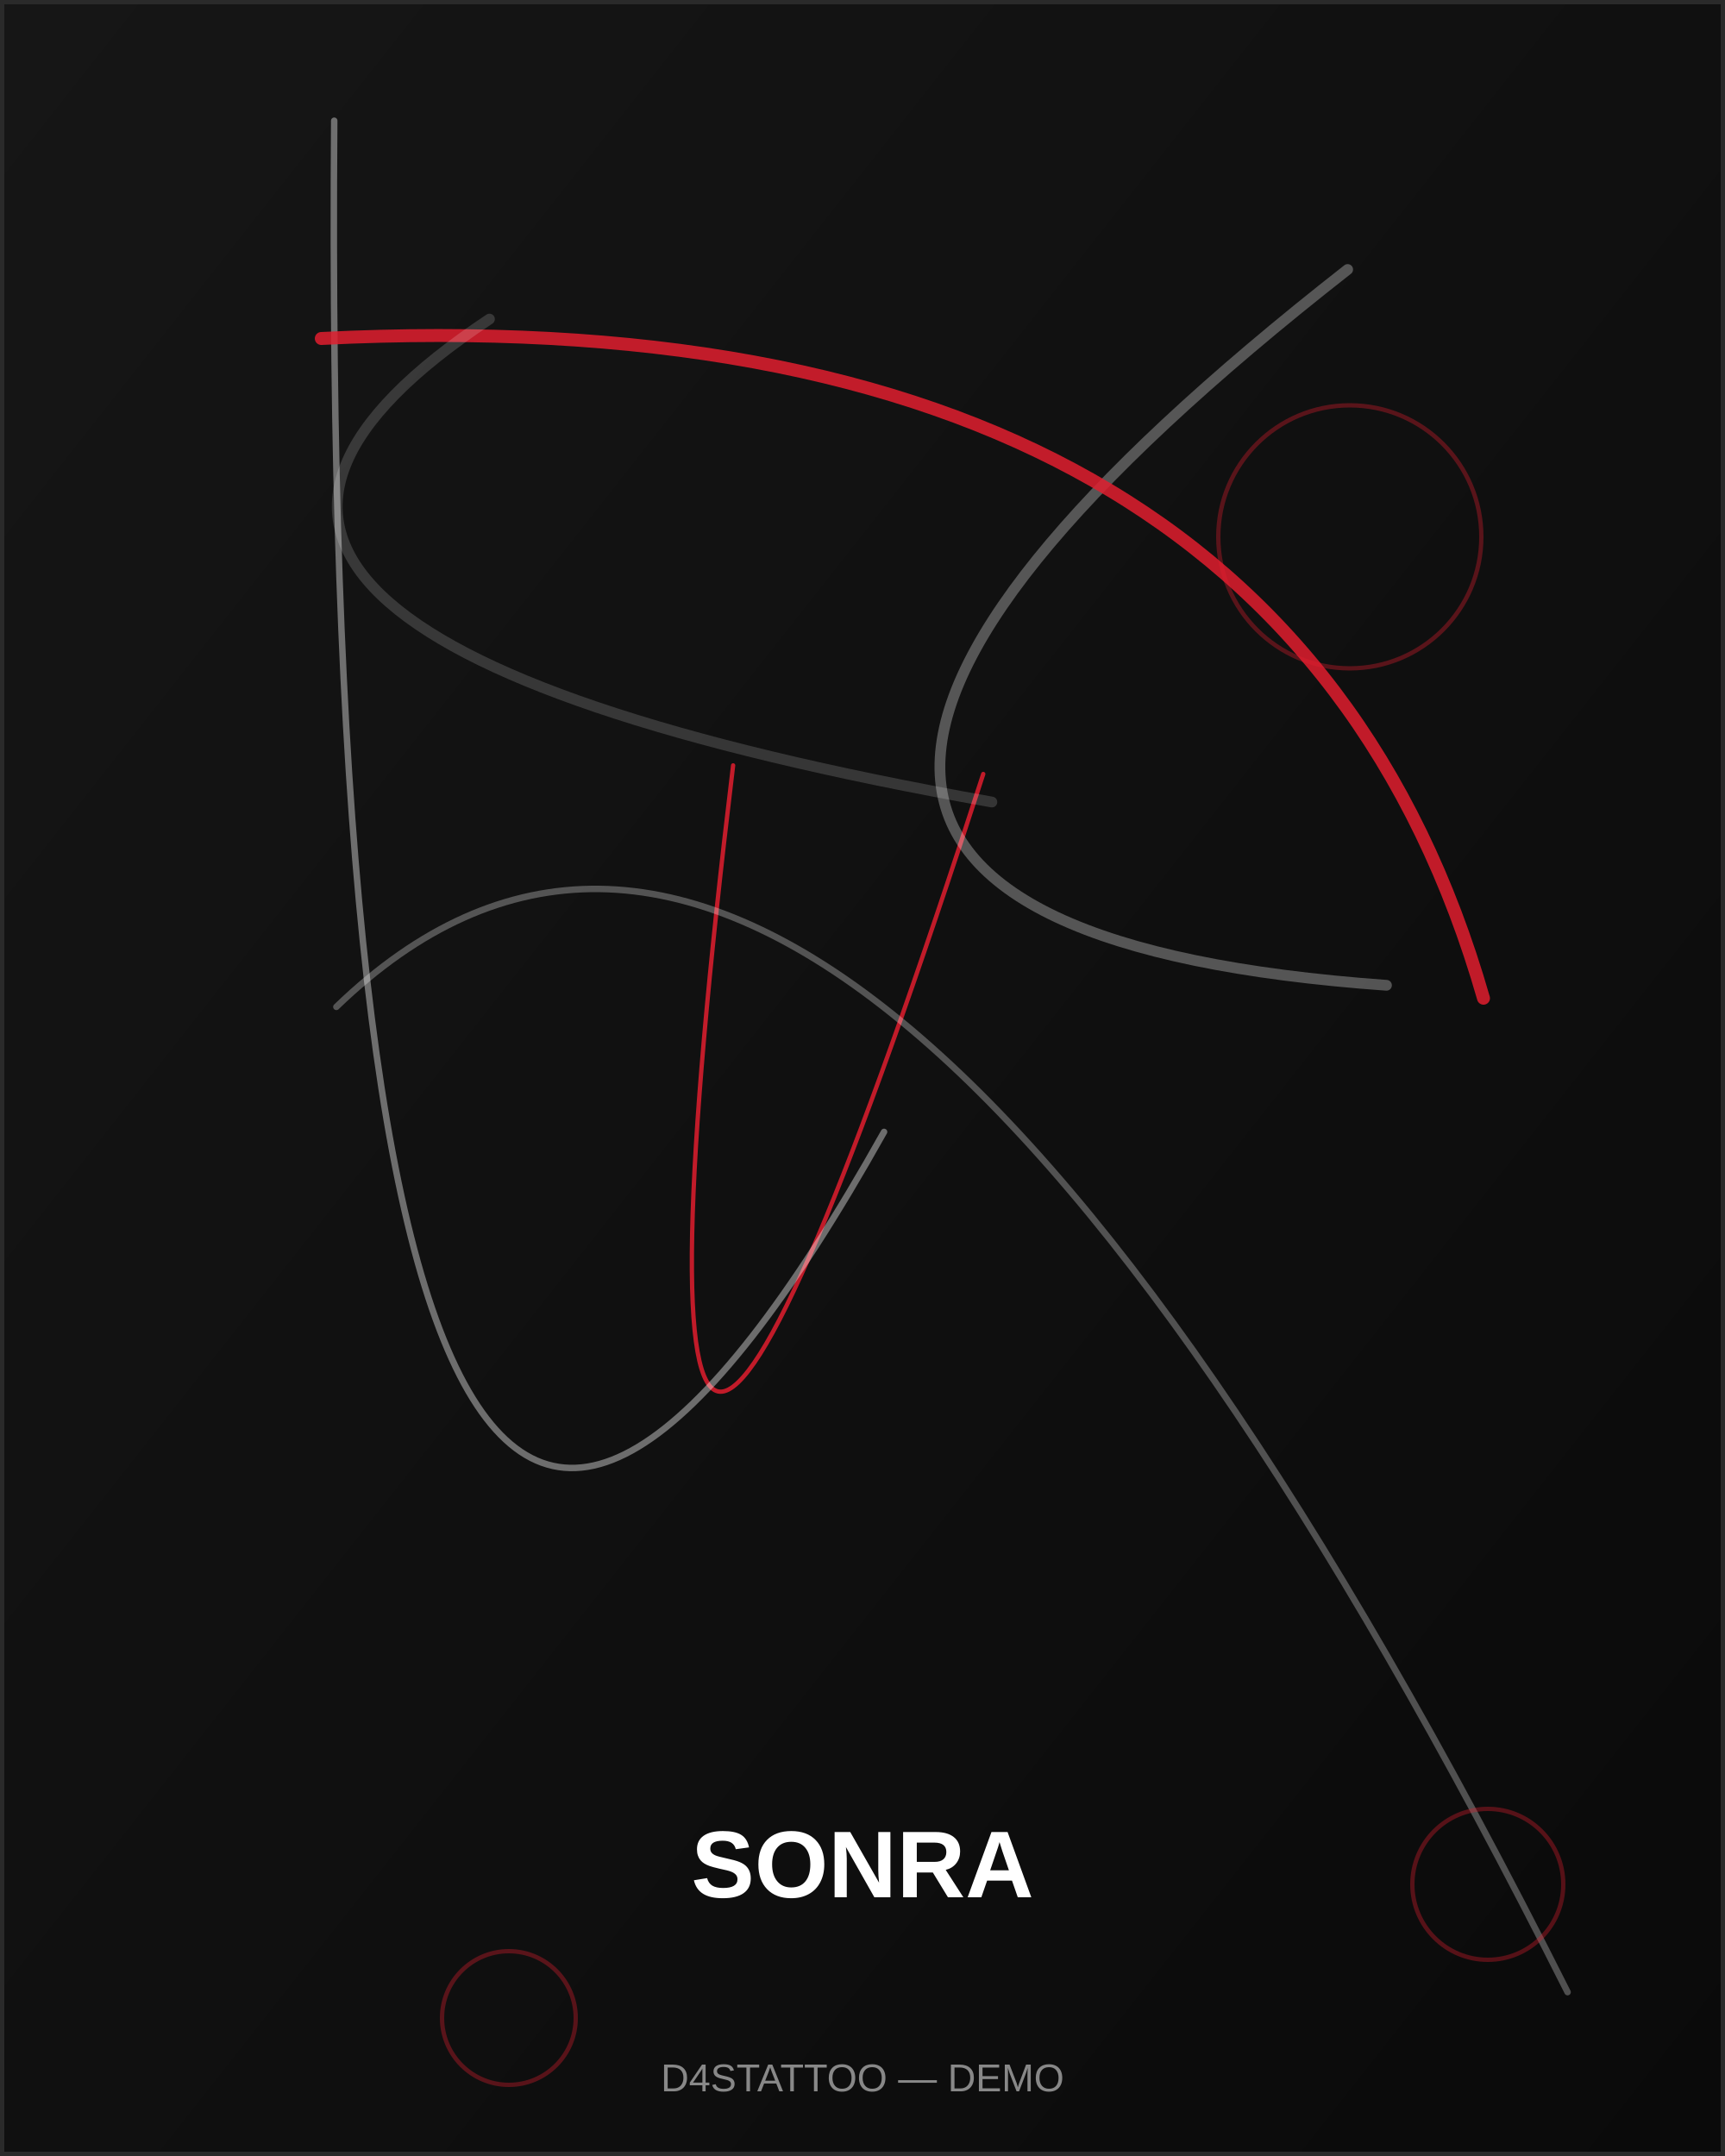
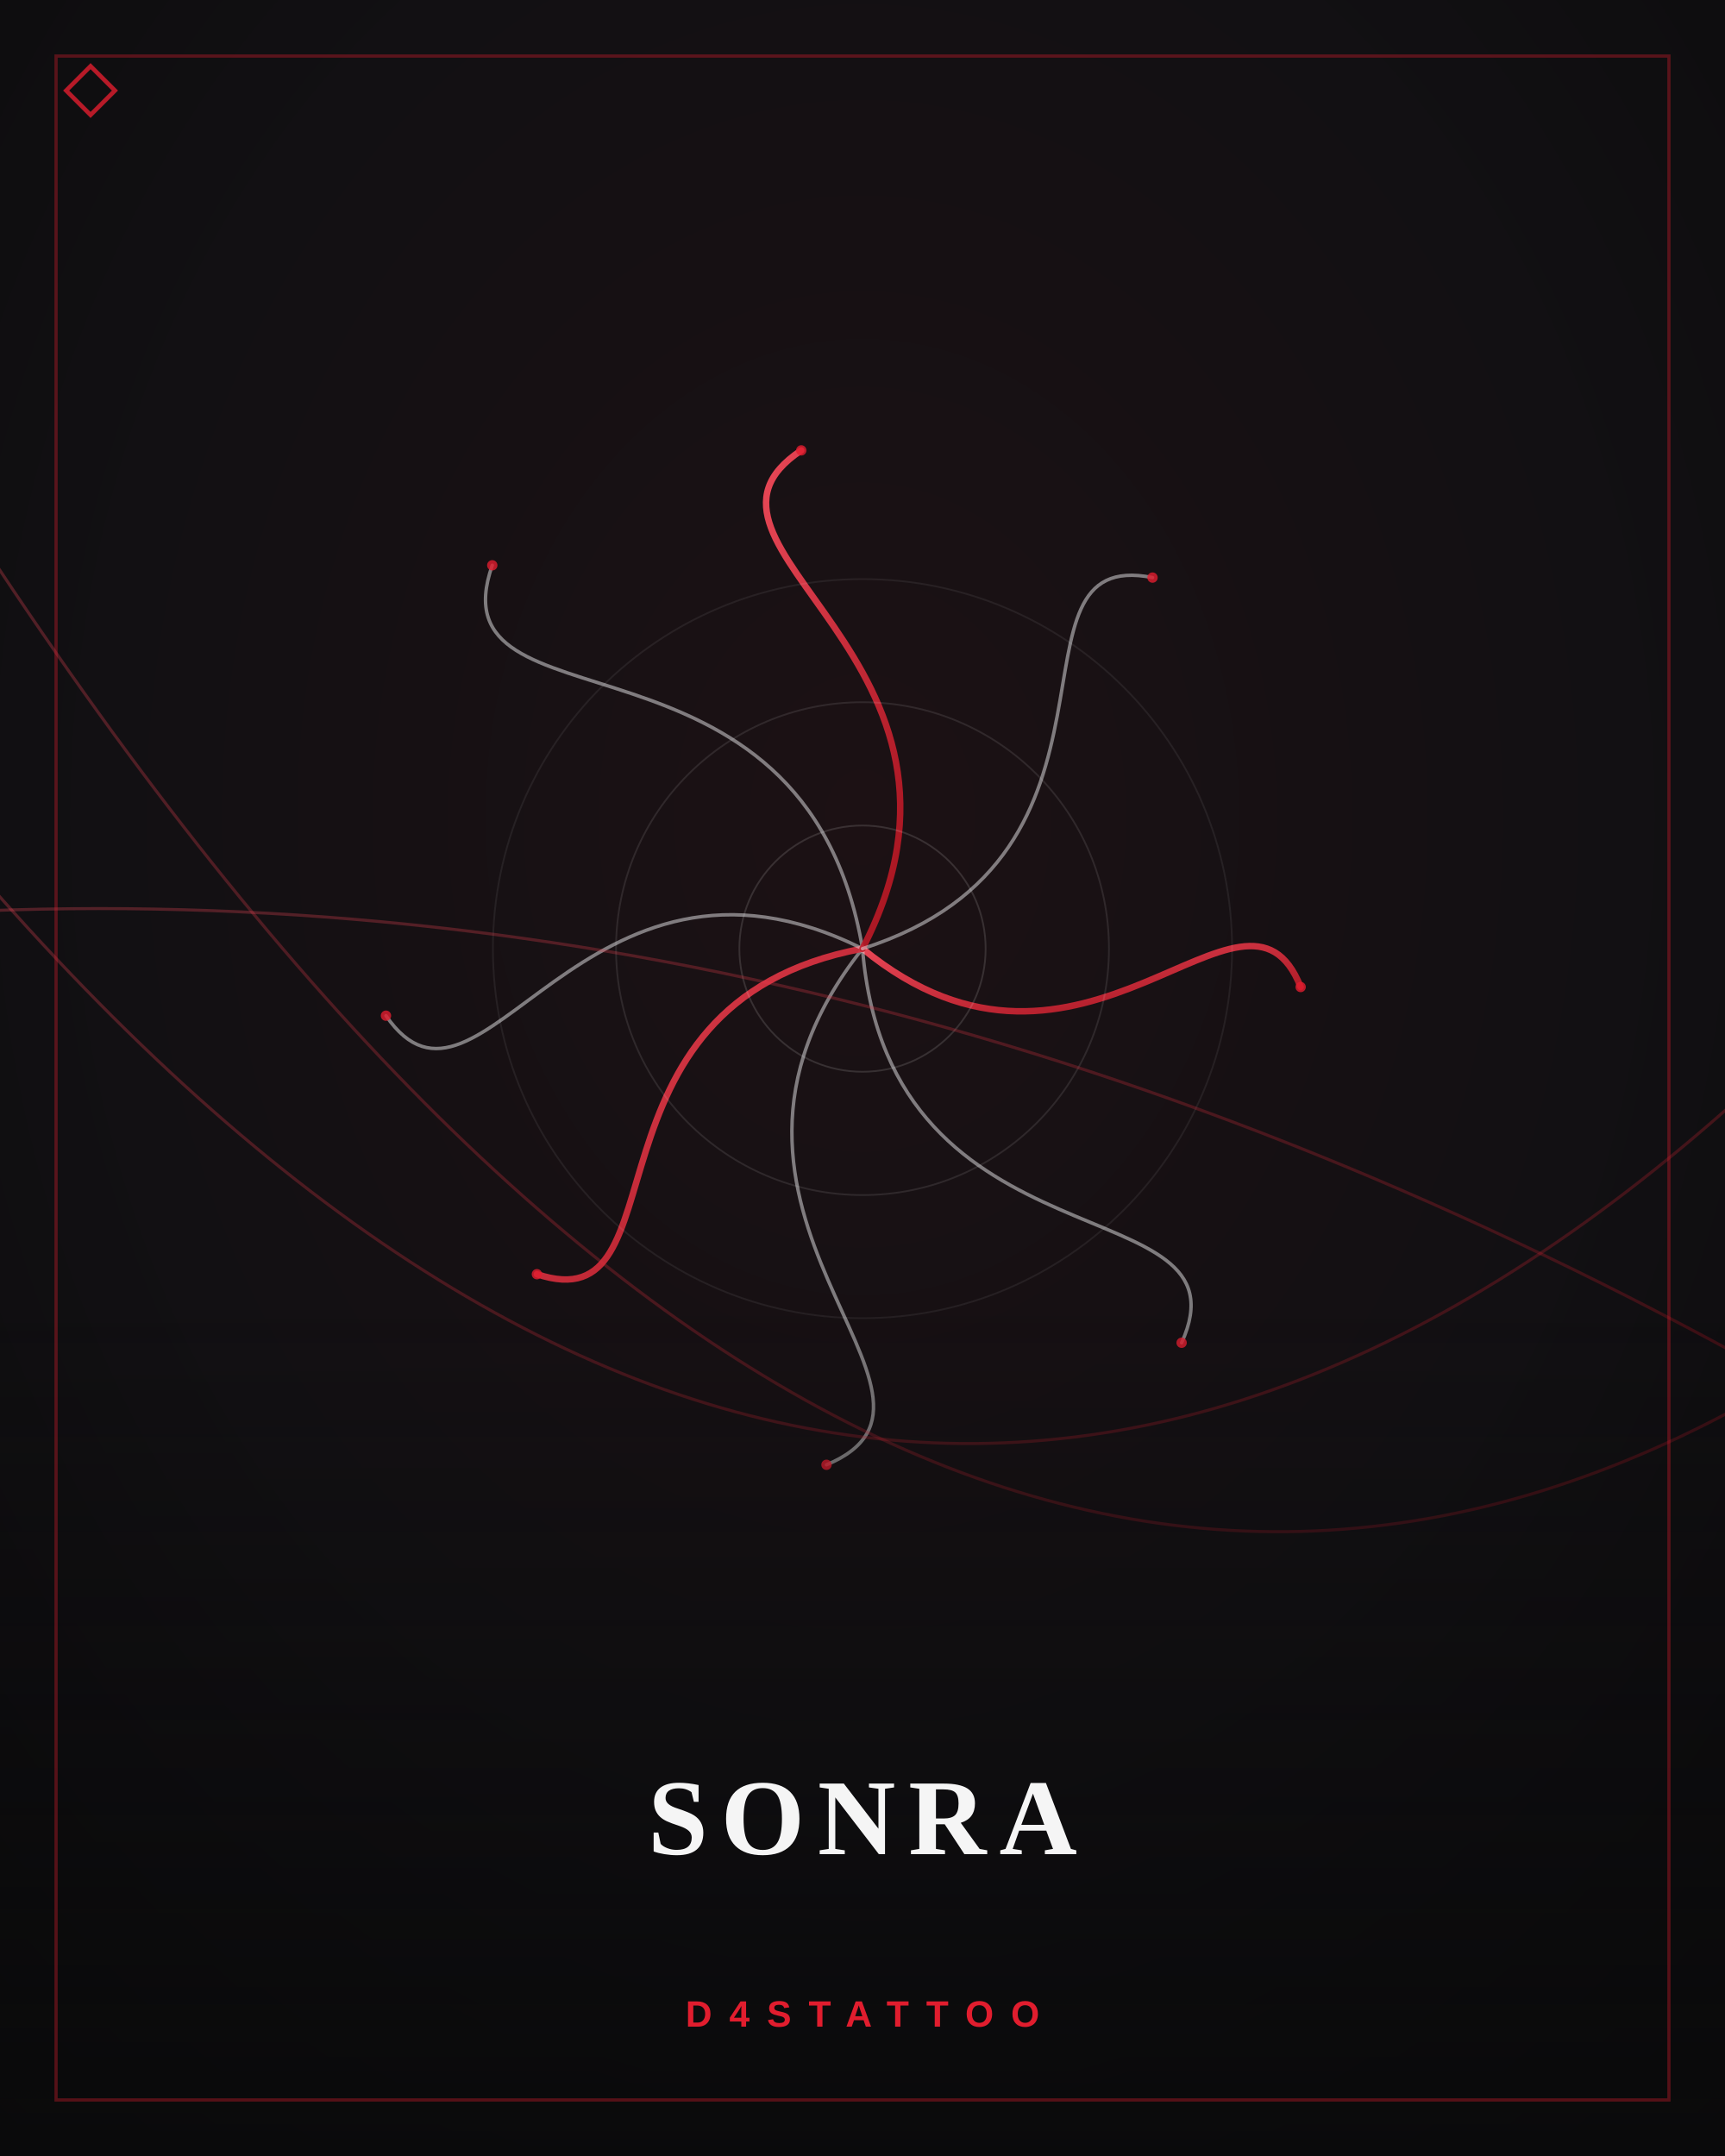
- <svg xmlns="http://www.w3.org/2000/svg" width="800" height="1000" viewBox="0 0 800 1000">
+ <svg xmlns="http://www.w3.org/2000/svg" width="800" height="1000" viewBox="0 0 800 1000" role="img" aria-label="SONRA">
  <defs>
-     <linearGradient id="g" x1="0" y1="0" x2="1" y2="1">
-       <stop offset="0" stop-color="#161616" />
-       <stop offset="1" stop-color="#0a0a0a" />
+     <radialGradient id="bg" cx="50%" cy="38%" r="80%">
+       <stop offset="0%" stop-color="#1c1114" />
+       <stop offset="55%" stop-color="#121013" />
+       <stop offset="100%" stop-color="#0a0a0b" />
+     </radialGradient>
+     <linearGradient id="rg" x1="0" y1="0" x2="1" y2="1">
+       <stop offset="0%" stop-color="#ff4d5e" />
+       <stop offset="100%" stop-color="#b3121f" />
+     </linearGradient>
+     <linearGradient id="fade" x1="0" y1="0" x2="0" y2="1">
+       <stop offset="60%" stop-color="#0a0a0b" stop-opacity="0" />
+       <stop offset="100%" stop-color="#0a0a0b" stop-opacity="0.92" />
    </linearGradient>
  </defs>
-   <rect width="800" height="1000" fill="url(#g)" />
-   <path d="M456 359 Q270 934 340 355" stroke="#e11d2e" stroke-width="2" fill="none" opacity="0.85" stroke-linecap="round" />
-   <path d="M410 525 Q148 993 155 56" stroke="#ffffff" stroke-width="3" fill="none" opacity="0.39" stroke-linecap="round" />
-   <path d="M625 125 Q238 428 643 457" stroke="#ffffff" stroke-width="5" fill="none" opacity="0.29" stroke-linecap="round" />
-   <path d="M149 157 Q594 135 688 463" stroke="#e11d2e" stroke-width="6" fill="none" opacity="0.85" stroke-linecap="round" />
-   <path d="M156 467 Q386 245 727 924" stroke="#ffffff" stroke-width="3" fill="none" opacity="0.28" stroke-linecap="round" />
-   <path d="M460 372 Q10 292 227 148" stroke="#ffffff" stroke-width="5" fill="none" opacity="0.16" stroke-linecap="round" />
-   <circle cx="626" cy="249" r="61" stroke="#e11d2e" stroke-width="2" fill="none" opacity="0.35" />
-   <circle cx="690" cy="874" r="35" stroke="#e11d2e" stroke-width="2" fill="none" opacity="0.35" />
-   <circle cx="236" cy="936" r="31" stroke="#e11d2e" stroke-width="2" fill="none" opacity="0.35" />
-   <rect x="0" y="0" width="800" height="1000" fill="none" stroke="#2a2a2a" stroke-width="4" />
-   <text x="50%" y="880" text-anchor="middle" font-family="Arial, sans-serif" font-size="44" font-weight="bold" fill="#ffffff">SONRA</text>
-   <text x="50%" y="1000" dy="-30" text-anchor="middle" font-family="Arial, sans-serif" font-size="18" fill="#888888">D4STATTOO — DEMO</text>
+   <rect width="800" height="1000" fill="url(#bg)" />
+   <path d="M400 440 C 502.5 524.1, 577.3 392.3, 603.2 457.8" stroke="url(#rg)" stroke-width="3" fill="none" opacity="0.9" stroke-linecap="round" />
+   <circle cx="603.2" cy="457.8" r="2.4" fill="#e11d2e" opacity="0.8" />
+   <path d="M400 440 C 412.3 592.4, 581.5 548.9, 548 622.8" stroke="#e8e8ea" stroke-width="1.6" fill="none" opacity="0.5" stroke-linecap="round" />
+   <circle cx="548" cy="622.8" r="2.4" fill="#e11d2e" opacity="0.8" />
+   <path d="M400 440 C 303.1 562.3, 459.7 647.6, 383.3 679.4" stroke="#e8e8ea" stroke-width="1.6" fill="none" opacity="0.5" stroke-linecap="round" />
+   <circle cx="383.3" cy="679.4" r="2.4" fill="#e11d2e" opacity="0.8" />
+   <path d="M400 440 C 263.5 465.6, 318.9 614.3, 249 591" stroke="url(#rg)" stroke-width="3" fill="none" opacity="0.9" stroke-linecap="round" />
+   <circle cx="249" cy="591" r="2.4" fill="#e11d2e" opacity="0.8" />
+   <path d="M400 440 C 270 375.5, 222.7 534.5, 179 471.1" stroke="#e8e8ea" stroke-width="1.6" fill="none" opacity="0.5" stroke-linecap="round" />
+   <circle cx="179" cy="471.1" r="2.4" fill="#e11d2e" opacity="0.8" />
+   <path d="M400 440 C 373.1 281.6, 199.9 342.7, 228.3 262.2" stroke="#e8e8ea" stroke-width="1.6" fill="none" opacity="0.5" stroke-linecap="round" />
+   <circle cx="228.3" cy="262.2" r="2.4" fill="#e11d2e" opacity="0.8" />
+   <path d="M400 440 C 469.6 305.6, 304.7 253.4, 371.6 208.9" stroke="url(#rg)" stroke-width="3" fill="none" opacity="0.9" stroke-linecap="round" />
+   <circle cx="371.6" cy="208.9" r="2.4" fill="#e11d2e" opacity="0.8" />
+   <path d="M400 440 C 535.3 397, 460.6 253, 534.5 267.9" stroke="#e8e8ea" stroke-width="1.6" fill="none" opacity="0.5" stroke-linecap="round" />
+   <circle cx="534.5" cy="267.9" r="2.4" fill="#e11d2e" opacity="0.8" />
+   <circle cx="400" cy="440" r="57.1" stroke="#ffffff" stroke-width="0.8" fill="none" opacity="0.13" />
+   <circle cx="400" cy="440" r="114.3" stroke="#ffffff" stroke-width="0.8" fill="none" opacity="0.1" />
+   <circle cx="400" cy="440" r="171.4" stroke="#ffffff" stroke-width="0.8" fill="none" opacity="0.07" />
+   <path d="M-20 234 Q 400 887, 820 645" stroke="url(#rg)" stroke-width="1.4" fill="none" opacity="0.28" />
+   <path d="M-20 423 Q 400 403, 820 636" stroke="url(#rg)" stroke-width="1.4" fill="none" opacity="0.28" />
+   <path d="M-20 393 Q 400 888, 820 497" stroke="url(#rg)" stroke-width="1.4" fill="none" opacity="0.28" />
+   <rect width="800" height="1000" fill="url(#fade)" />
+   <rect x="26" y="26" width="748" height="948" fill="none" stroke="#e11d2e" stroke-opacity="0.35" stroke-width="1.5" />
+   <rect x="34" y="34" width="16" height="16" fill="none" stroke="#e11d2e" stroke-width="2" opacity=".8" transform="rotate(45 42 42)" />
+   <text x="50%" y="860" text-anchor="middle" font-family="Georgia, 'Times New Roman', serif" font-size="50" font-weight="700" fill="#f5f5f5" letter-spacing="6">SONRA</text>
+   <text x="50%" y="940" text-anchor="middle" font-family="Arial, sans-serif" font-size="17" fill="#e11d2e" letter-spacing="8" font-weight="700">D4STATTOO</text>
</svg>
